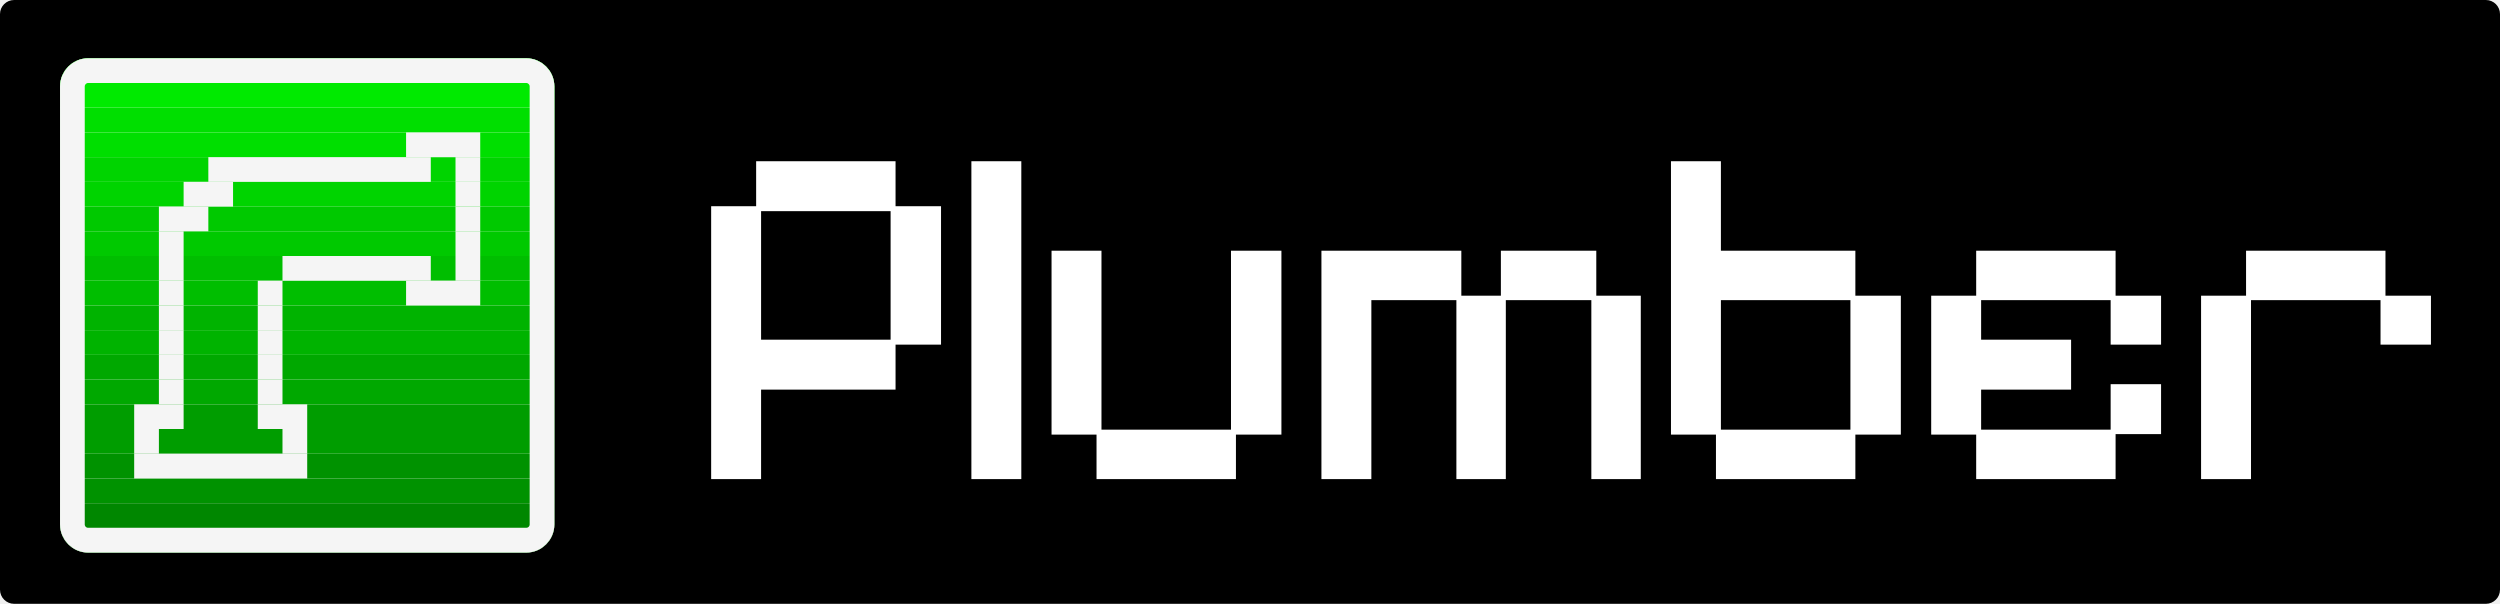
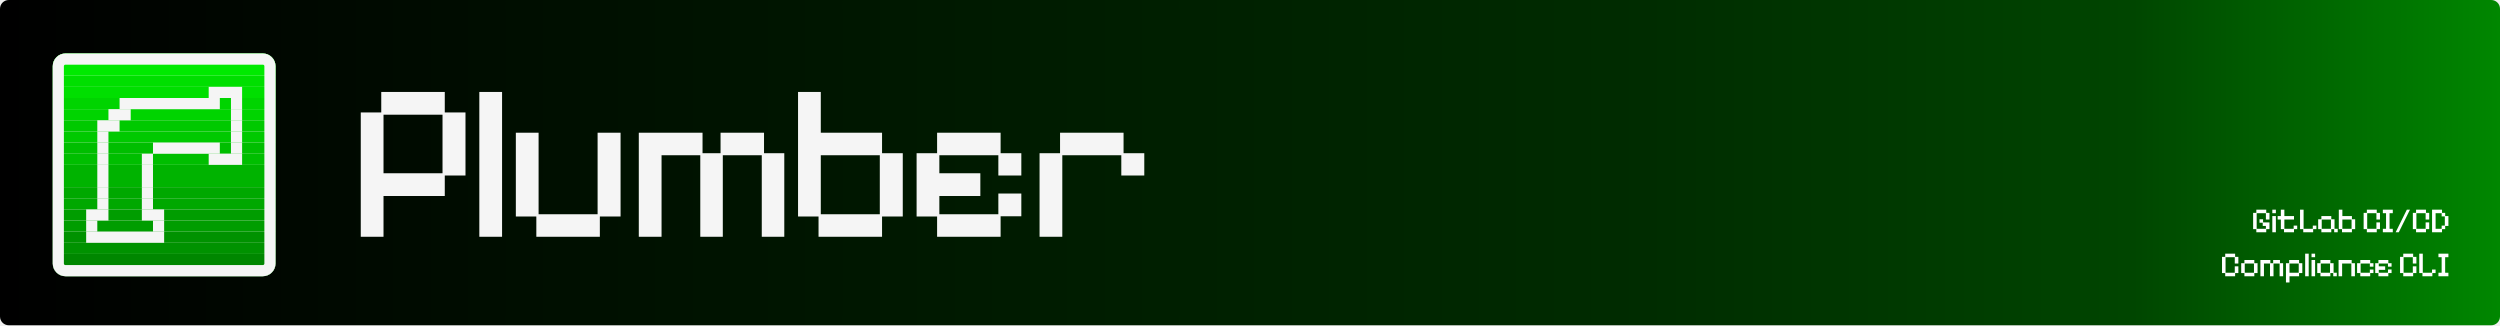
- <svg xmlns="http://www.w3.org/2000/svg" width="1416" height="342" viewBox="0 0 1416 342" fill="none">
-   <rect width="1416" height="342" rx="8" fill="black" />
-   <g clip-path="url(#clip0_1469_4222)">
-     <rect x="34" y="33" width="280" height="280" rx="16" fill="white" />
-     <line x1="34" y1="96" x2="314" y2="96" stroke="#00D400" stroke-width="14" />
-     <line x1="34" y1="110" x2="314" y2="110" stroke="#00D400" stroke-width="14" />
-     <line x1="34" y1="82" x2="314" y2="82" stroke="#00DF00" stroke-width="14" />
-     <line x1="34" y1="68" x2="314" y2="68" stroke="#00DF00" stroke-width="14" />
-     <line x1="34" y1="54" x2="314" y2="54" stroke="#00EA00" stroke-width="14" />
-     <line x1="34" y1="40" x2="314" y2="40" stroke="#00EA00" stroke-width="14" />
-     <line x1="34" y1="124" x2="314" y2="124" stroke="#00C900" stroke-width="14" />
-     <line x1="34" y1="138" x2="314" y2="138" stroke="#00C900" stroke-width="14" />
-     <line x1="34" y1="152" x2="314" y2="152" stroke="#00BE00" stroke-width="14" />
-     <line x1="34" y1="166" x2="314" y2="166" stroke="#00BE00" stroke-width="14" />
-     <line x1="34" y1="180" x2="314" y2="180" stroke="#00B300" stroke-width="14" />
-     <line x1="34" y1="194" x2="314" y2="194" stroke="#00B300" stroke-width="14" />
-     <line x1="34" y1="208" x2="314" y2="208" stroke="#00A800" stroke-width="14" />
-     <line x1="34" y1="222" x2="314" y2="222" stroke="#00A800" stroke-width="14" />
-     <line x1="34" y1="236" x2="314" y2="236" stroke="#009D00" stroke-width="14" />
-     <line x1="34" y1="250" x2="314" y2="250" stroke="#009D00" stroke-width="14" />
-     <line x1="34" y1="264" x2="314" y2="264" stroke="#009200" stroke-width="14" />
-     <line x1="34" y1="278" x2="314" y2="278" stroke="#009200" stroke-width="14" />
-     <line x1="34" y1="292" x2="314" y2="292" stroke="#008700" stroke-width="14" />
-     <line x1="34" y1="306" x2="314" y2="306" stroke="#008700" stroke-width="14" />
-     <line x1="272" y1="82" x2="230" y2="82" stroke="#F5F5F5" stroke-width="14" />
-     <line x1="265" y1="89" x2="265" y2="103" stroke="#F5F5F5" stroke-width="14" />
-     <line x1="265" y1="103" x2="265" y2="117" stroke="#F5F5F5" stroke-width="14" />
-     <line x1="265" y1="117" x2="265" y2="131" stroke="#F5F5F5" stroke-width="14" />
-     <line x1="272" y1="166" x2="230" y2="166" stroke="#F5F5F5" stroke-width="14" />
-     <line x1="160" y1="152" x2="244" y2="152" stroke="#F5F5F5" stroke-width="14" />
-     <line x1="244" y1="96" x2="118" y2="96" stroke="#F5F5F5" stroke-width="14" />
-     <line x1="90" y1="124" x2="118" y2="124" stroke="#F5F5F5" stroke-width="14" />
-     <line x1="104" y1="110" x2="132" y2="110" stroke="#F5F5F5" stroke-width="14" />
-     <line x1="265" y1="131" x2="265" y2="145" stroke="#F5F5F5" stroke-width="14" />
-     <line x1="265" y1="145" x2="265" y2="159" stroke="#F5F5F5" stroke-width="14" />
-     <line x1="97" y1="131" x2="97" y2="145" stroke="#F5F5F5" stroke-width="14" />
-     <line x1="97" y1="145" x2="97" y2="159" stroke="#F5F5F5" stroke-width="14" />
-     <line x1="97" y1="159" x2="97" y2="173" stroke="#F5F5F5" stroke-width="14" />
-     <line x1="153" y1="159" x2="153" y2="173" stroke="#F5F5F5" stroke-width="14" />
-     <line x1="153" y1="173" x2="153" y2="187" stroke="#F5F5F5" stroke-width="14" />
-     <line x1="97" y1="173" x2="97" y2="187" stroke="#F5F5F5" stroke-width="14" />
-     <line x1="153" y1="187" x2="153" y2="201" stroke="#F5F5F5" stroke-width="14" />
-     <line x1="153" y1="201" x2="153" y2="215" stroke="#F5F5F5" stroke-width="14" />
-     <line x1="153" y1="215" x2="153" y2="229" stroke="#F5F5F5" stroke-width="14" />
-     <line x1="146" y1="236" x2="174" y2="236" stroke="#F5F5F5" stroke-width="14" />
-     <line x1="104" y1="236" x2="76" y2="236" stroke="#F5F5F5" stroke-width="14" />
-     <line x1="97" y1="215" x2="97" y2="229" stroke="#F5F5F5" stroke-width="14" />
-     <line x1="97" y1="201" x2="97" y2="215" stroke="#F5F5F5" stroke-width="14" />
-     <line x1="97" y1="187" x2="97" y2="201" stroke="#F5F5F5" stroke-width="14" />
-     <line x1="83" y1="243" x2="83" y2="257" stroke="#F5F5F5" stroke-width="14" />
-     <line x1="167" y1="243" x2="167" y2="257" stroke="#F5F5F5" stroke-width="14" />
-     <line x1="76" y1="264" x2="174" y2="264" stroke="#F5F5F5" stroke-width="14" />
+ <svg xmlns="http://www.w3.org/2000/svg" width="2275" height="296" viewBox="0 0 2275 296" fill="none">
+   <rect width="2275" height="296" rx="8" fill="url(#paint0_linear_1471_4388)" />
+   <g clip-path="url(#clip0_1471_4388)">
+     <rect x="48" y="48.652" width="202.723" height="202.723" rx="11.584" fill="#F5F5F5" />
+     <line x1="48" y1="94.264" x2="250.723" y2="94.264" stroke="#00D400" stroke-width="10.136" />
+     <line x1="48" y1="104.401" x2="250.723" y2="104.401" stroke="#00D400" stroke-width="10.136" />
+     <line x1="48" y1="84.127" x2="250.723" y2="84.127" stroke="#00DF00" stroke-width="10.136" />
+     <line x1="48" y1="73.994" x2="250.723" y2="73.994" stroke="#00DF00" stroke-width="10.136" />
+     <line x1="48" y1="63.858" x2="250.723" y2="63.858" stroke="#00EA00" stroke-width="10.136" />
+     <line x1="48" y1="53.721" x2="250.723" y2="53.721" stroke="#00EA00" stroke-width="10.136" />
+     <line x1="48" y1="114.537" x2="250.723" y2="114.537" stroke="#00C900" stroke-width="10.136" />
+     <line x1="48" y1="124.674" x2="250.723" y2="124.674" stroke="#00C900" stroke-width="10.136" />
+     <line x1="48" y1="134.811" x2="250.723" y2="134.811" stroke="#00BE00" stroke-width="10.136" />
+     <line x1="48" y1="144.948" x2="250.723" y2="144.948" stroke="#00BE00" stroke-width="10.136" />
+     <line x1="48" y1="155.08" x2="250.723" y2="155.08" stroke="#00B300" stroke-width="10.136" />
+     <line x1="48" y1="165.217" x2="250.723" y2="165.217" stroke="#00B300" stroke-width="10.136" />
+     <line x1="48" y1="175.354" x2="250.723" y2="175.354" stroke="#00A800" stroke-width="10.136" />
+     <line x1="48" y1="185.491" x2="250.723" y2="185.491" stroke="#00A800" stroke-width="10.136" />
+     <line x1="48" y1="195.627" x2="250.723" y2="195.627" stroke="#009D00" stroke-width="10.136" />
+     <line x1="48" y1="205.764" x2="250.723" y2="205.764" stroke="#009D00" stroke-width="10.136" />
+     <line x1="48" y1="215.901" x2="250.723" y2="215.901" stroke="#009200" stroke-width="10.136" />
+     <line x1="48" y1="226.033" x2="250.723" y2="226.033" stroke="#009200" stroke-width="10.136" />
+     <line x1="48" y1="236.17" x2="250.723" y2="236.17" stroke="#008700" stroke-width="10.136" />
+     <line x1="48" y1="246.311" x2="250.723" y2="246.311" stroke="#008700" stroke-width="10.136" />
+     <line x1="220.315" y1="84.131" x2="189.907" y2="84.131" stroke="#F5F5F5" stroke-width="10.136" />
+     <line x1="215.247" y1="89.195" x2="215.247" y2="99.332" stroke="#F5F5F5" stroke-width="10.136" />
+     <line x1="215.247" y1="99.332" x2="215.247" y2="109.468" stroke="#F5F5F5" stroke-width="10.136" />
+     <line x1="215.247" y1="109.469" x2="215.247" y2="119.605" stroke="#F5F5F5" stroke-width="10.136" />
+     <line x1="220.315" y1="144.947" x2="189.907" y2="144.947" stroke="#F5F5F5" stroke-width="10.136" />
+     <line x1="139.226" y1="134.811" x2="200.043" y2="134.811" stroke="#F5F5F5" stroke-width="10.136" />
+     <line x1="200.043" y1="94.263" x2="108.817" y2="94.263" stroke="#F5F5F5" stroke-width="10.136" />
+     <line x1="88.545" y1="114.537" x2="108.817" y2="114.537" stroke="#F5F5F5" stroke-width="10.136" />
+     <line x1="98.681" y1="104.401" x2="118.953" y2="104.401" stroke="#F5F5F5" stroke-width="10.136" />
+     <line x1="215.247" y1="119.605" x2="215.247" y2="129.742" stroke="#F5F5F5" stroke-width="10.136" />
+     <line x1="215.247" y1="129.742" x2="215.247" y2="139.878" stroke="#F5F5F5" stroke-width="10.136" />
+     <line x1="93.613" y1="119.605" x2="93.613" y2="129.742" stroke="#F5F5F5" stroke-width="10.136" />
+     <line x1="93.613" y1="129.742" x2="93.613" y2="139.878" stroke="#F5F5F5" stroke-width="10.136" />
+     <line x1="93.613" y1="139.879" x2="93.613" y2="150.015" stroke="#F5F5F5" stroke-width="10.136" />
+     <line x1="134.157" y1="139.879" x2="134.157" y2="150.015" stroke="#F5F5F5" stroke-width="10.136" />
+     <line x1="134.157" y1="150.016" x2="134.157" y2="160.152" stroke="#F5F5F5" stroke-width="10.136" />
+     <line x1="93.613" y1="150.016" x2="93.613" y2="160.152" stroke="#F5F5F5" stroke-width="10.136" />
+     <line x1="134.157" y1="160.148" x2="134.157" y2="170.285" stroke="#F5F5F5" stroke-width="10.136" />
+     <line x1="134.157" y1="170.285" x2="134.157" y2="180.421" stroke="#F5F5F5" stroke-width="10.136" />
+     <line x1="134.157" y1="180.422" x2="134.157" y2="190.558" stroke="#F5F5F5" stroke-width="10.136" />
+     <line x1="129.089" y1="195.627" x2="149.361" y2="195.627" stroke="#F5F5F5" stroke-width="10.136" />
+     <line x1="98.681" y1="195.627" x2="78.408" y2="195.627" stroke="#F5F5F5" stroke-width="10.136" />
+     <line x1="93.613" y1="180.422" x2="93.613" y2="190.558" stroke="#F5F5F5" stroke-width="10.136" />
+     <line x1="93.613" y1="170.285" x2="93.613" y2="180.421" stroke="#F5F5F5" stroke-width="10.136" />
+     <line x1="93.613" y1="160.148" x2="93.613" y2="170.285" stroke="#F5F5F5" stroke-width="10.136" />
+     <line x1="83.476" y1="200.695" x2="83.476" y2="210.831" stroke="#F5F5F5" stroke-width="10.136" />
+     <line x1="144.294" y1="200.695" x2="144.294" y2="210.831" stroke="#F5F5F5" stroke-width="10.136" />
+     <line x1="78.408" y1="215.901" x2="149.361" y2="215.901" stroke="#F5F5F5" stroke-width="10.136" />
  </g>
-   <rect x="41" y="40" width="266" height="266" rx="9" stroke="#F5F5F5" stroke-width="14" />
-   <path d="M402.8 271.36V116.8H428.28V91.32H507.24V116.8H533V195.2H507.24V220.68H431.08V271.36H402.8ZM431.08 192.4H504.44V119.6H431.08V192.4ZM550.194 271.36V91.32H578.474V271.36H550.194ZM621.075 271.36V246.16H595.595V142H623.875V243.36H697.235V142H725.795V246.16H700.035V271.36H621.075ZM748.458 271.36V142H827.698V167.48H850.098V142H904.138V167.48H929.338V271.36H901.338V170H852.898V271.36H824.898V170H776.738V271.36H748.458ZM971.918 271.36V246.16H946.438V91.32H974.718V142H1050.88V167.48H1076.64V246.16H1050.88V271.36H971.918ZM974.718 243.36H1048.08V170H974.718V243.36ZM1119.31 271.36V246.16H1093.83V167.48H1119.31V142H1198.27V167.48H1224.03V195.2H1195.47V170H1122.11V192.4H1173.07V220.68H1122.11V243.36H1195.47V217.6H1224.03V245.88H1198.27V271.36H1119.31ZM1246.69 271.36V167.48H1272.17V142H1351.13V167.48H1376.89V195.2H1348.33V170H1274.97V271.36H1246.69Z" fill="white" />
+   <rect x="53.068" y="53.72" width="192.587" height="192.587" rx="6.516" stroke="#F5F5F5" stroke-width="10.136" />
+   <path d="M328.297 215.459V102.327H346.947V83.677H404.743V102.327H423.599V159.713H404.743V178.363H348.997V215.459H328.297ZM348.997 157.663H402.694V104.376H348.997V157.663ZM436.184 215.459V83.677H456.884V215.459H436.184ZM488.067 215.459V197.014H469.416V120.772H490.116V194.964H543.813V120.772H564.718V197.014H545.863V215.459H488.067ZM581.306 215.459V120.772H639.307V139.423H655.703V120.772H695.258V139.423H713.704V215.459H693.209V141.267H657.753V215.459H637.258V141.267H602.006V215.459H581.306ZM744.871 215.459V197.014H726.22V83.677H746.92V120.772H802.667V139.423H821.522V197.014H802.667V215.459H744.871ZM746.92 194.964H800.617V141.267H746.92V194.964ZM852.758 215.459V197.014H834.107V139.423H852.758V120.772H910.554V139.423H929.409V159.713H908.504V141.267H854.807V157.663H892.108V178.363H854.807V194.964H908.504V176.109H929.409V196.809H910.554V215.459H852.758ZM945.997 215.459V139.423H964.648V120.772H1022.44V139.423H1041.3V159.713H1020.39V141.267H966.697V215.459H945.997Z" fill="#F5F5F5" />
+   <path d="M2053.26 211.384V208.504H2050.34V193.72H2053.26V190.808H2062.28V193.72H2065.22V199.8H2061.96V194.04H2053.58V208.184H2061.96V205.592H2059.08V202.68H2056.14V199.512H2059.4V202.36H2065.22V208.504H2062.28V211.384H2053.26ZM2067.81 211.384V196.6H2071.05V211.384H2067.81ZM2067.81 194.04V190.808H2071.05V194.04H2067.81ZM2078.45 211.384V208.504H2075.57V199.8H2072.66V196.6H2075.57V190.808H2078.77V196.6H2087.54V199.8H2078.77V208.184H2087.22V205.272H2090.45V208.504H2087.54V211.384H2078.45ZM2095.95 211.384V208.504H2093.03V190.808H2096.27V208.184H2104.65V205.272H2107.91V208.504H2104.97V211.384H2095.95ZM2112.45 211.384V208.504H2109.54V199.512H2112.45V196.6H2121.47V199.512H2124.42V208.184H2127.33V211.384H2124.1V208.504H2121.47V211.384H2112.45ZM2112.77 208.184H2121.15V199.8H2112.77V208.184ZM2131.23 211.384V208.504H2128.32V190.808H2131.55V196.6H2140.25V199.512H2143.2V208.504H2140.25V211.384H2131.23ZM2131.55 208.184H2139.93V199.8H2131.55V208.184ZM2153.83 211.384V208.504H2150.91V193.72H2153.83V190.808H2162.85V193.72H2165.79V199.8H2162.53V194.04H2154.15V208.184H2162.53V202.36H2165.79V208.504H2162.85V211.384H2153.83ZM2168.39 211.384V208.184H2171.3V194.04H2168.39V190.808H2177.44V194.04H2174.5V208.184H2177.44V211.384H2168.39ZM2180.04 211.384L2190.22 190.808H2193.07L2182.89 211.384H2180.04ZM2198.61 211.384V208.504H2195.7V193.72H2198.61V190.808H2207.64V193.72H2210.58V199.8H2207.32V194.04H2198.93V208.184H2207.32V202.36H2210.58V208.504H2207.64V211.384H2198.61ZM2213.17 211.384V190.808H2222.23V193.72H2225.11V196.6H2228.05V205.592H2225.11V208.504H2222.23V211.384H2213.17ZM2216.4 208.184H2221.91V205.272H2224.79V196.92H2221.91V194.04H2216.4V208.184ZM2024.94 251.384V248.504H2022.03V233.72H2024.94V230.808H2033.96V233.72H2036.91V239.8H2033.64V234.04H2025.26V248.184H2033.64V242.36H2036.91V248.504H2033.96V251.384H2024.94ZM2042.41 251.384V248.504H2039.5V239.512H2042.41V236.6H2051.43V239.512H2054.38V248.504H2051.43V251.384H2042.41ZM2042.73 248.184H2051.11V239.8H2042.73V248.184ZM2056.97 251.384V236.6H2066.02V239.512H2068.58V236.6H2074.76V239.512H2077.64V251.384H2074.44V239.8H2068.9V251.384H2065.7V239.8H2060.2V251.384H2056.97ZM2080.22 257.016V239.512H2083.13V236.6H2092.16V239.512H2095.1V248.504H2092.16V251.384H2083.45V257.016H2080.22ZM2083.45 248.184H2091.84V239.8H2083.45V248.184ZM2097.69 251.384V230.808H2100.92V251.384H2097.69ZM2103.5 251.384V236.6H2106.74V251.384H2103.5ZM2103.5 234.04V230.808H2106.74V234.04H2103.5ZM2111.6 251.384V248.504H2108.69V239.512H2111.6V236.6H2120.63V239.512H2123.57V248.184H2126.48V251.384H2123.25V248.504H2120.63V251.384H2111.6ZM2111.92 248.184H2120.31V239.8H2111.92V248.184ZM2128.1 251.384V236.6H2140.04V239.512H2142.98V251.384H2139.72V239.8H2131.33V251.384H2128.1ZM2147.86 251.384V248.504H2144.95V239.512H2147.86V236.6H2156.88V239.512H2159.83V242.68H2156.56V239.8H2148.18V248.184H2156.56V245.272H2159.83V248.504H2156.88V251.384H2147.86ZM2164.36 251.384V248.504H2161.45V239.512H2164.36V236.6H2173.38V239.512H2176.33V242.68H2173.06V239.8H2164.68V242.36H2170.5V245.592H2164.68V248.184H2173.06V245.24H2176.33V248.472H2173.38V251.384H2164.36ZM2186.95 251.384V248.504H2184.04V233.72H2186.95V230.808H2195.98V233.72H2198.92V239.8H2195.66V234.04H2187.27V248.184H2195.66V242.36H2198.92V248.504H2195.98V251.384H2186.95ZM2204.42 251.384V248.504H2201.51V230.808H2204.74V248.184H2213.13V245.272H2216.39V248.504H2213.45V251.384H2204.42ZM2218.98 251.384V248.184H2221.89V234.04H2218.98V230.808H2228.04V234.04H2225.09V248.184H2228.04V251.384H2218.98Z" fill="white" />
  <defs>
-     <clipPath id="clip0_1469_4222">
-       <rect x="34" y="33" width="280" height="280" rx="16" fill="white" />
+     <linearGradient id="paint0_linear_1471_4388" x1="0" y1="148" x2="2275" y2="148" gradientUnits="userSpaceOnUse">
+       <stop />
+       <stop offset="0.659" stop-color="#002C00" />
+       <stop offset="0.851" stop-color="#004500" />
+       <stop offset="1" stop-color="#008700" />
+     </linearGradient>
+     <clipPath id="clip0_1471_4388">
+       <rect x="48" y="48.652" width="202.723" height="202.723" rx="11.584" fill="white" />
    </clipPath>
  </defs>
</svg>
